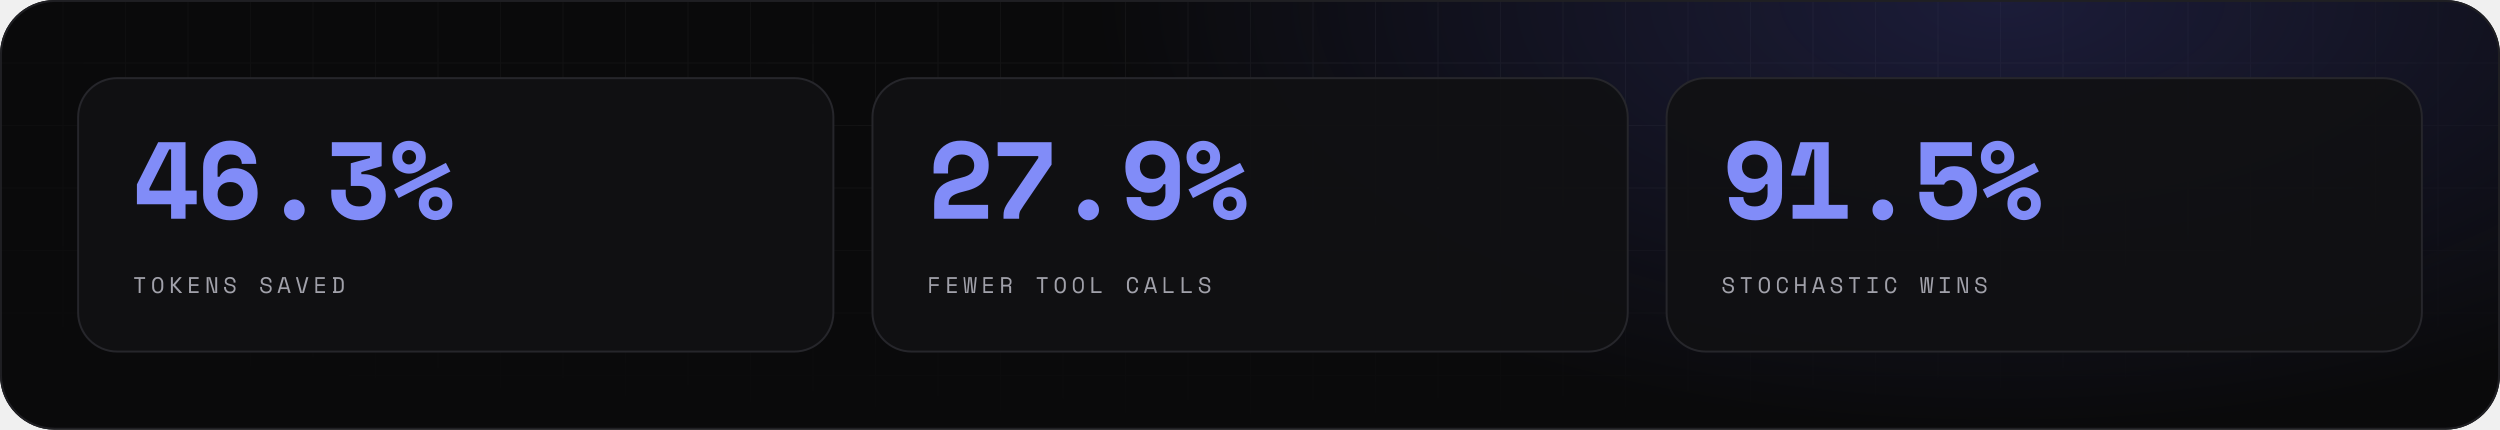
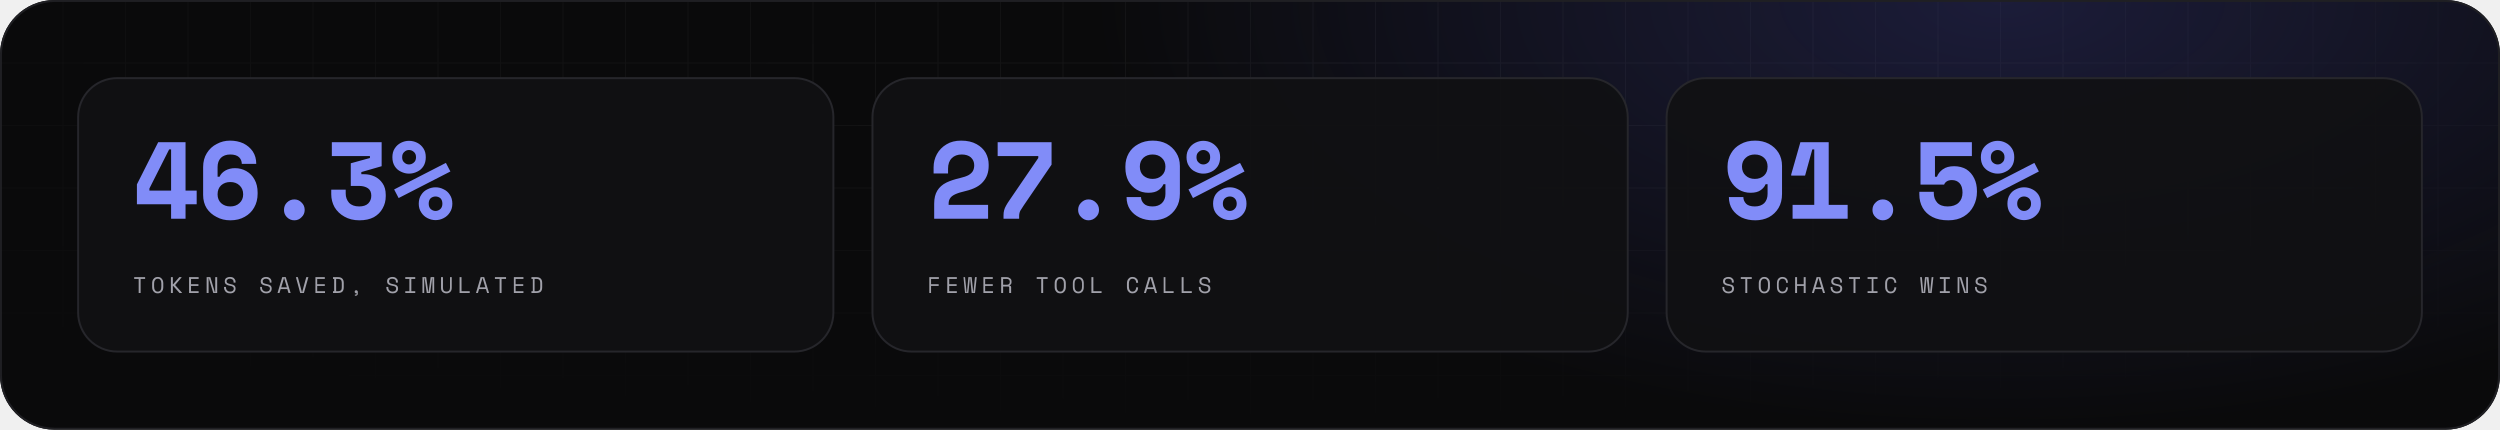
- <svg xmlns="http://www.w3.org/2000/svg" viewBox="0 0 1280 220" width="1280" height="220" role="img" aria-label="46.3% TOKENS SAVED. 27.9% FEWER TOOL CALLS. 91.5% STOCHASTIC WINS">
+ <svg xmlns="http://www.w3.org/2000/svg" viewBox="0 0 1280 220" width="1280" height="220" role="img" aria-label="46.3% TOKENS SAVED, SIMULATED. 27.9% FEWER TOOL CALLS. 91.5% STOCHASTIC WINS">
  <defs>
    <radialGradient id="vmp-bench-d-g">
      <stop offset="0" stop-color="#6366f1" stop-opacity="0.2" />
      <stop offset="1" stop-color="#6366f1" stop-opacity="0" />
    </radialGradient>
    <pattern id="vmp-bench-d-grid" width="32" height="32" patternUnits="userSpaceOnUse">
      <path d="M32 0H0V32" fill="none" stroke="#ffffff" stroke-opacity="0.045" stroke-width="1" />
    </pattern>
    <radialGradient id="vmp-bench-d-fade" cx="0.5" cy="0.2" r="0.8">
      <stop offset="0" stop-color="#fff" />
      <stop offset="1" stop-color="#fff" stop-opacity="0" />
    </radialGradient>
    <mask id="vmp-bench-d-m">
      <rect width="1280" height="220" fill="url(#vmp-bench-d-fade)" />
    </mask>
    <clipPath id="vmp-bench-d-clip">
      <rect width="1280" height="220" rx="28" />
    </clipPath>
  </defs>
  <g clip-path="url(#vmp-bench-d-clip)">
    <rect width="1280" height="220" fill="#0a0a0b" />
    <rect width="1280" height="220" fill="url(#vmp-bench-d-grid)" mask="url(#vmp-bench-d-m)" />
    <ellipse cx="1024" cy="0" rx="461" ry="220" fill="url(#vmp-bench-d-g)" />
  </g>
  <rect x="0.5" y="0.5" width="1279" height="219" rx="27.5" fill="none" stroke="#1f1f23" />
  <rect x="40.0" y="40" width="386.7" height="140" rx="20" fill="#111113" fill-opacity="0.92" stroke="#26262b" />
  <path fill="#818cf8" d="M87.6 112V104.6H70.1V94.4L81 72.8H95V97.6H100.7V104.6H95V112ZM76.5 97.6H87.6V76.5H86.6L76.5 96.5ZM117.9 112.8Q114 112.8 110.9 111.1Q107.7 109.5 105.8 106.6Q104 103.7 104 99.8V85.6Q104 81.4 105.9 78.4Q107.8 75.3 111 73.7Q114.1 72 117.8 72Q121.5 72 124.6 73.4Q127.6 74.9 129.4 77.5Q131.2 80.2 131.2 83.9H123.8Q123.8 81.9 122.4 80.5Q120.9 79.1 117.9 79.1Q114.9 79.1 113.1 80.8Q111.4 82.6 111.4 85.5V90.5H112.4Q113.3 88.5 115.4 87.3Q117.6 86.1 120.3 86.1Q123.5 86.1 126.1 87.6Q128.8 89.1 130.3 91.9Q131.9 94.7 131.9 98.6V99.2Q131.9 103.2 130.1 106.3Q128.4 109.3 125.3 111Q122.2 112.8 117.9 112.8ZM117.9 105.7Q120.8 105.7 122.6 104Q124.5 102.3 124.5 99.5Q124.5 96.6 122.6 94.9Q120.8 93.2 117.9 93.2Q115.1 93.2 113.2 94.9Q111.4 96.6 111.4 99.5Q111.4 102.3 113.2 104Q115.1 105.7 117.9 105.7ZM150.7 112.8Q148.5 112.8 146.9 111.2Q145.4 109.7 145.4 107.5Q145.4 105.2 146.9 103.7Q148.5 102.1 150.7 102.1Q152.9 102.1 154.4 103.7Q156 105.2 156 107.5Q156 109.7 154.4 111.2Q152.9 112.8 150.7 112.8ZM184 112.8Q179.6 112.8 176.3 110.9Q173.1 109.1 171.3 106.1Q169.6 103 169.6 99.5V97.1H177V99.1Q177 101.8 178.7 103.8Q180.5 105.7 183.9 105.7Q186.9 105.7 188.5 104.2Q190.1 102.6 190.1 100.2Q190.1 97.6 188.4 96.4Q186.6 95.2 184 95.2H179.6V83.6L189.4 80.9V79.9H169.9V72.8H195.4V85.1L185 88.1V89.2H186.4Q189.2 89.2 191.7 90.3Q194.3 91.5 195.9 93.9Q197.5 96.2 197.5 99.8V100.5Q197.5 103.9 195.9 106.7Q194.4 109.5 191.4 111.2Q188.4 112.8 184 112.8ZM209.4 88.9Q207.3 88.9 205.3 87.9Q203.3 87 202.1 85.1Q200.9 83.2 200.9 80.5Q200.9 77.8 202.1 76Q203.3 74.1 205.3 73.1Q207.3 72.1 209.4 72.1Q211.6 72.1 213.6 73.1Q215.6 74.1 216.8 76Q218 77.8 218 80.5Q218 83.2 216.8 85.1Q215.6 87 213.6 87.9Q211.6 88.9 209.4 88.9ZM209.4 84.2Q210.8 84.2 211.9 83.2Q213 82.3 213 80.5Q213 78.7 211.9 77.8Q210.8 76.8 209.4 76.8Q208 76.8 207 77.8Q205.9 78.7 205.9 80.5Q205.9 82.3 207 83.2Q208 84.2 209.4 84.2ZM204.1 101.4 201.8 97 228.3 83.4 230.6 87.8ZM223 112.7Q220.9 112.7 218.9 111.7Q216.9 110.7 215.7 108.8Q214.4 106.9 214.4 104.3Q214.4 101.6 215.7 99.7Q216.9 97.8 218.9 96.9Q220.9 95.9 223 95.9Q225.2 95.9 227.1 96.9Q229.1 97.8 230.3 99.7Q231.6 101.6 231.6 104.3Q231.6 106.9 230.3 108.8Q229.1 110.7 227.1 111.7Q225.2 112.7 223 112.7ZM223 108Q224.4 108 225.5 107Q226.5 106 226.5 104.3Q226.5 102.5 225.5 101.5Q224.4 100.6 223 100.6Q221.6 100.6 220.5 101.5Q219.5 102.5 219.5 104.3Q219.5 106 220.5 107Q221.6 108 223 108Z" />
-   <path fill="#a1a1aa" d="M71 150V142.8H68.7V141.9H74.3V142.8H72V150ZM80.8 150.2Q79.4 150.2 78.7 149.3Q77.9 148.5 77.9 146.9V145.1Q77.9 143.5 78.7 142.7Q79.4 141.8 80.8 141.8Q82.1 141.8 82.8 142.7Q83.6 143.5 83.6 145.1V146.9Q83.6 148.5 82.8 149.3Q82.1 150.2 80.8 150.2ZM80.8 149.3Q81.7 149.3 82.2 148.6Q82.6 148 82.6 146.8V145.1Q82.6 144 82.2 143.4Q81.7 142.7 80.8 142.7Q79.8 142.7 79.4 143.4Q78.9 144 78.9 145.1V146.8Q78.9 148 79.4 148.6Q79.8 149.3 80.8 149.3ZM87.5 150V141.9H88.5V145.5H88.7L91.8 141.9H93V142L89.7 145.9V146L93.2 149.9V150H91.9L88.7 146.4H88.5V150ZM96.8 150V141.9H101.7V142.8H97.8V145.5H101.6V146.4H97.8V149.1H101.7V150ZM105.8 150V141.9H107.7L110 149.6H110.2V141.9H111.2V150H109.2L106.9 142.4H106.8V150ZM117.9 150.2Q116.8 150.2 116.1 149.8Q115.4 149.4 115.1 148.7Q114.7 148.1 114.7 147.2V146.9H115.7V147.1Q115.7 148.2 116.3 148.7Q116.8 149.3 117.9 149.3Q118.8 149.3 119.2 148.9Q119.7 148.5 119.7 147.8V147.7Q119.7 147.1 119.2 146.8Q118.7 146.4 117.7 146.3Q116.5 146.1 115.8 145.6Q115.1 145.1 115.1 144.1V143.9Q115.1 143.3 115.4 142.8Q115.7 142.3 116.3 142.1Q116.9 141.8 117.7 141.8Q118.6 141.8 119.3 142.1Q119.9 142.5 120.2 143Q120.6 143.5 120.6 144.2V144.7H119.6V144.3Q119.6 143.7 119.3 143.4Q119.1 143 118.6 142.9Q118.2 142.7 117.7 142.7Q117.3 142.7 116.9 142.8Q116.5 143 116.3 143.3Q116 143.5 116 144V144Q116 144.7 116.6 145Q117.1 145.3 118.2 145.5Q119.4 145.7 120 146.2Q120.6 146.8 120.6 147.7V147.8Q120.6 148.9 119.9 149.5Q119.2 150.2 117.9 150.2ZM136.3 150.2Q135.3 150.2 134.6 149.8Q133.9 149.4 133.5 148.7Q133.2 148.1 133.2 147.2V146.9H134.1V147.1Q134.1 148.2 134.7 148.7Q135.3 149.3 136.3 149.3Q137.2 149.3 137.7 148.9Q138.2 148.5 138.2 147.8V147.7Q138.2 147.1 137.7 146.8Q137.2 146.4 136.2 146.3Q135 146.1 134.2 145.6Q133.5 145.1 133.5 144.1V143.9Q133.5 143.3 133.9 142.8Q134.2 142.3 134.8 142.1Q135.4 141.8 136.2 141.8Q137.1 141.8 137.7 142.1Q138.4 142.5 138.7 143Q139 143.5 139 144.2V144.7H138.1V144.3Q138.1 143.7 137.8 143.4Q137.6 143 137.1 142.9Q136.7 142.7 136.2 142.7Q135.7 142.7 135.4 142.8Q135 143 134.7 143.3Q134.5 143.5 134.5 144V144Q134.5 144.7 135 145Q135.6 145.3 136.7 145.5Q137.9 145.7 138.5 146.2Q139.1 146.8 139.1 147.7V147.8Q139.1 148.9 138.4 149.5Q137.7 150.2 136.3 150.2ZM142.1 150 144.5 141.9H146.3L148.8 150H147.7L147.1 148H143.7L143.1 150ZM144 147.1H146.9L145.5 142.4H145.4ZM153.7 150 151.5 141.9H152.5L154.6 149.6H154.7L156.8 141.9H157.9L155.6 150ZM161.5 150V141.9H166.3V142.8H162.4V145.5H166.3V146.4H162.4V149.1H166.4V150ZM170.5 150V149.1H171.1V142.8H170.5V141.9H173.1Q174.6 141.9 175.3 142.7Q176 143.4 176 144.9V147Q176 148.6 175.3 149.3Q174.6 150 173.1 150ZM172.1 149.1H173Q173.7 149.1 174.1 148.9Q174.6 148.7 174.8 148.3Q175 147.8 175 146.9V145Q175 144.2 174.8 143.7Q174.6 143.2 174.1 143Q173.7 142.8 173 142.8H172.1Z" />
+   <path fill="#a1a1aa" d="M71 150V142.8H68.7V141.9H74.3V142.8H72V150ZM80.8 150.2Q79.4 150.2 78.7 149.3Q77.9 148.5 77.9 146.9V145.1Q77.9 143.5 78.7 142.7Q79.4 141.8 80.8 141.8Q82.1 141.8 82.8 142.7Q83.6 143.5 83.6 145.1V146.9Q83.6 148.5 82.8 149.3Q82.1 150.2 80.8 150.2ZM80.8 149.3Q81.7 149.3 82.2 148.6Q82.6 148 82.6 146.8V145.1Q82.6 144 82.2 143.4Q81.7 142.7 80.8 142.7Q79.8 142.7 79.4 143.4Q78.9 144 78.9 145.1V146.8Q78.9 148 79.4 148.6Q79.8 149.3 80.8 149.3ZM87.5 150V141.9H88.5V145.5H88.7L91.8 141.9H93V142L89.7 145.9V146L93.2 149.9V150H91.9L88.7 146.4H88.5V150ZM96.8 150V141.9H101.7V142.8H97.8V145.5H101.6V146.4H97.8V149.1H101.7V150ZM105.8 150V141.9H107.7L110 149.6H110.2V141.9H111.2V150H109.2L106.9 142.4H106.8V150ZM117.9 150.2Q116.8 150.2 116.1 149.8Q115.4 149.4 115.1 148.7Q114.7 148.1 114.7 147.2V146.9H115.7V147.1Q115.7 148.2 116.3 148.7Q116.8 149.3 117.9 149.3Q118.8 149.3 119.2 148.9Q119.7 148.5 119.7 147.8V147.7Q119.7 147.1 119.2 146.8Q118.7 146.4 117.7 146.3Q116.5 146.1 115.8 145.6Q115.1 145.1 115.1 144.1V143.9Q115.1 143.3 115.4 142.8Q115.7 142.3 116.3 142.1Q116.9 141.8 117.7 141.8Q118.6 141.8 119.3 142.1Q119.9 142.5 120.2 143Q120.6 143.5 120.6 144.2V144.7H119.6V144.3Q119.6 143.7 119.3 143.4Q119.1 143 118.6 142.9Q118.2 142.7 117.7 142.7Q117.3 142.7 116.9 142.8Q116.5 143 116.3 143.3Q116 143.5 116 144V144Q116 144.7 116.6 145Q117.1 145.3 118.2 145.5Q119.4 145.7 120 146.2Q120.6 146.8 120.6 147.7V147.8Q120.6 148.9 119.9 149.5Q119.2 150.2 117.9 150.2ZM136.3 150.2Q135.3 150.2 134.6 149.8Q133.9 149.4 133.5 148.7Q133.2 148.1 133.2 147.2V146.9H134.1V147.1Q134.1 148.2 134.7 148.7Q135.3 149.3 136.3 149.3Q137.2 149.3 137.7 148.9Q138.2 148.5 138.2 147.8V147.7Q138.2 147.1 137.7 146.8Q137.2 146.4 136.2 146.3Q135 146.1 134.2 145.6Q133.5 145.1 133.5 144.1V143.9Q133.5 143.3 133.9 142.8Q134.2 142.3 134.8 142.1Q135.4 141.8 136.2 141.8Q137.1 141.8 137.7 142.1Q138.4 142.5 138.7 143Q139 143.5 139 144.2V144.7H138.1V144.3Q138.1 143.7 137.8 143.4Q137.6 143 137.1 142.9Q136.7 142.7 136.2 142.7Q135.7 142.7 135.4 142.8Q135 143 134.7 143.3Q134.5 143.5 134.5 144V144Q134.5 144.7 135 145Q135.6 145.3 136.7 145.5Q137.9 145.7 138.5 146.2Q139.1 146.8 139.1 147.7V147.8Q139.1 148.9 138.4 149.5Q137.7 150.2 136.3 150.2ZM142.1 150 144.5 141.9H146.3L148.8 150H147.7L147.1 148H143.7L143.1 150ZM144 147.1H146.9L145.5 142.4H145.4ZM153.7 150 151.5 141.9H152.5L154.6 149.6H154.7L156.8 141.9H157.9L155.6 150ZM161.5 150V141.9H166.3V142.8H162.4V145.5H166.3V146.4H162.4V149.1H166.4V150ZM170.5 150V149.1H171.1V142.8H170.5V141.9H173.1Q174.6 141.9 175.3 142.7Q176 143.4 176 144.9V147Q176 148.6 175.3 149.3Q174.6 150 173.1 150ZM172.1 149.1H173Q173.7 149.1 174.1 148.9Q174.6 148.7 174.8 148.3Q175 147.8 175 146.9V145Q175 144.2 174.8 143.7Q174.6 143.2 174.1 143Q173.7 142.8 173 142.8H172.1ZM181.7 151.4V150.8H182.2Q182.6 150.8 182.6 150.4V150.1Q182.5 150.2 182.4 150.2Q182 150.2 181.8 149.9Q181.6 149.7 181.6 149.4Q181.6 149 181.8 148.8Q182.1 148.6 182.4 148.6Q182.7 148.6 182.9 148.8Q183.2 149 183.2 149.4V150.5Q183.2 150.9 182.9 151.1Q182.7 151.4 182.3 151.4ZM201 150.2Q200 150.2 199.3 149.8Q198.6 149.4 198.2 148.7Q197.8 148.1 197.8 147.2V146.9H198.8V147.1Q198.8 148.2 199.4 148.7Q200 149.3 201 149.3Q201.9 149.3 202.4 148.9Q202.8 148.5 202.8 147.8V147.7Q202.8 147.1 202.4 146.8Q201.9 146.4 200.8 146.3Q199.6 146.1 198.9 145.6Q198.2 145.1 198.2 144.1V143.9Q198.2 143.3 198.5 142.8Q198.9 142.3 199.5 142.1Q200.1 141.8 200.9 141.8Q201.8 141.8 202.4 142.1Q203 142.5 203.4 143Q203.7 143.5 203.7 144.2V144.7H202.7V144.3Q202.7 143.7 202.5 143.4Q202.2 143 201.8 142.9Q201.3 142.7 200.8 142.7Q200.4 142.7 200 142.8Q199.6 143 199.4 143.3Q199.2 143.5 199.2 144V144Q199.2 144.7 199.7 145Q200.2 145.3 201.3 145.5Q202.6 145.7 203.2 146.2Q203.8 146.8 203.8 147.7V147.8Q203.8 148.9 203.1 149.5Q202.4 150.2 201 150.2ZM207.5 150V149.1H209.6V142.8H207.5V141.9H212.6V142.8H210.6V149.1H212.6V150ZM216.3 150V141.9H218.2L219.3 149.6H219.4L220.5 141.9H222.3V150H221.4V142.4H221.3L220.2 150H218.5L217.4 142.4H217.2V150ZM228.6 150.2Q227.3 150.2 226.5 149.4Q225.8 148.7 225.8 147.3V141.9H226.8V147.3Q226.8 148.3 227.2 148.8Q227.7 149.3 228.6 149.3Q229.5 149.3 229.9 148.8Q230.4 148.3 230.4 147.3V141.9H231.3V147.3Q231.3 148.7 230.6 149.4Q229.8 150.2 228.6 150.2ZM235.3 150V141.9H236.3V149.1H240.5V150ZM243.7 150 246.1 141.9H247.9L250.4 150H249.4L248.8 148H245.3L244.7 150ZM245.6 147.1H248.5L247.1 142.4H247ZM255.8 150V142.8H253.4V141.9H259.1V142.8H256.8V150ZM263.1 150V141.9H268V142.8H264V145.5H267.9V146.4H264V149.1H268V150ZM272.1 150V149.1H272.8V142.8H272.1V141.9H274.7Q276.2 141.9 276.9 142.7Q277.6 143.4 277.6 144.9V147Q277.6 148.6 276.9 149.3Q276.2 150 274.7 150ZM273.7 149.1H274.6Q275.3 149.1 275.7 148.9Q276.2 148.7 276.4 148.3Q276.6 147.8 276.6 146.9V145Q276.6 144.2 276.4 143.7Q276.2 143.2 275.7 143Q275.3 142.8 274.6 142.8H273.7Z" />
  <rect x="446.7" y="40" width="386.7" height="140" rx="20" fill="#111113" fill-opacity="0.92" stroke="#26262b" />
  <path fill="#818cf8" d="M478.3 112V104.3Q478.3 100.2 479.9 97.6Q481.5 95 484.5 93.5Q487.4 92.1 491.4 91.2Q494.4 90.5 496 89.6Q497.6 88.6 498.2 87.4Q498.8 86.2 498.8 84.6Q498.8 82.2 497.1 80.6Q495.4 79.1 492.4 79.1Q489.2 79.1 487.3 81Q485.4 82.9 485.4 86.4V88.8H478V85.7Q478 82 479.7 78.9Q481.4 75.8 484.6 73.9Q487.7 72 492.1 72Q496.8 72 500 73.8Q503.1 75.5 504.7 78.3Q506.2 81.1 506.2 84.2V84.9Q506.2 89.8 503.4 93Q500.7 96.3 494.4 97.8Q490.9 98.6 489 99.5Q487.1 100.4 486.4 101.6Q485.7 102.7 485.7 104.3V104.9H505.9V112ZM513.8 112V110.3Q513.8 108.8 514.1 107.7Q514.4 106.5 515.1 105.3Q515.8 104 517 102.3L531.6 80.9V79.9H510.8V72.8H538.4V84.3L524.2 105.1Q523.1 106.7 522.4 107.9Q521.8 109.1 521.8 110.7V112ZM557.3 112.8Q555.2 112.8 553.6 111.2Q552 109.7 552 107.5Q552 105.2 553.6 103.7Q555.2 102.1 557.3 102.1Q559.5 102.1 561.1 103.7Q562.7 105.2 562.7 107.5Q562.7 109.7 561.1 111.2Q559.5 112.8 557.3 112.8ZM590.3 112.8Q586.5 112.8 583.5 111.4Q580.4 109.9 578.6 107.3Q576.8 104.6 576.8 100.9H584.2Q584.2 102.8 585.7 104.3Q587.1 105.7 590.1 105.7Q593.1 105.7 594.9 104Q596.7 102.2 596.7 99.3V94.3H595.7Q594.9 96.2 593.1 97.4Q591.3 98.7 588 98.7Q584.6 98.7 582 97.1Q579.3 95.5 577.7 92.6Q576.2 89.7 576.2 85.9V85.2Q576.2 81.5 577.9 78.5Q579.6 75.5 582.8 73.8Q586 72 590.2 72Q594.2 72 597.3 73.6Q600.4 75.3 602.2 78.2Q604.1 81.1 604.1 85V99.2Q604.1 103.5 602.2 106.5Q600.4 109.5 597.3 111.2Q594.2 112.8 590.3 112.8ZM590.1 91.6Q593 91.6 594.8 89.9Q596.7 88.2 596.7 85.3Q596.7 82.5 594.8 80.8Q593 79.1 590.1 79.1Q587.3 79.1 585.4 80.8Q583.6 82.5 583.6 85.3Q583.6 88.2 585.4 89.9Q587.3 91.6 590.1 91.6ZM616.1 88.9Q614 88.9 612 87.9Q610 87 608.8 85.1Q607.5 83.2 607.5 80.5Q607.5 77.8 608.8 76Q610 74.1 612 73.1Q614 72.1 616.1 72.1Q618.3 72.1 620.3 73.1Q622.2 74.1 623.5 76Q624.7 77.8 624.7 80.5Q624.7 83.2 623.5 85.1Q622.2 87 620.3 87.9Q618.3 88.9 616.1 88.9ZM616.1 84.2Q617.5 84.2 618.6 83.2Q619.6 82.3 619.6 80.5Q619.6 78.7 618.6 77.8Q617.5 76.8 616.1 76.8Q614.7 76.8 613.7 77.8Q612.6 78.7 612.6 80.5Q612.6 82.3 613.7 83.2Q614.7 84.2 616.1 84.2ZM610.8 101.4 608.5 97 634.9 83.4 637.2 87.8ZM629.7 112.7Q627.5 112.7 625.6 111.7Q623.6 110.7 622.3 108.8Q621.1 106.9 621.1 104.3Q621.1 101.6 622.3 99.7Q623.6 97.8 625.6 96.9Q627.5 95.9 629.7 95.9Q631.9 95.9 633.8 96.9Q635.8 97.8 637 99.7Q638.2 101.6 638.2 104.3Q638.2 106.9 637 108.8Q635.8 110.7 633.8 111.7Q631.9 112.7 629.7 112.7ZM629.7 108Q631.1 108 632.1 107Q633.2 106 633.2 104.3Q633.2 102.5 632.1 101.5Q631.1 100.6 629.7 100.6Q628.3 100.6 627.2 101.5Q626.1 102.5 626.1 104.3Q626.1 106 627.2 107Q628.3 108 629.7 108Z" />
  <path fill="#a1a1aa" d="M475.8 150V141.9H480.7V142.8H476.7V145.5H480.6V146.4H476.7V150ZM485 150V141.9H489.9V142.8H486V145.5H489.8V146.4H486V149.1H489.9V150ZM494.1 150 493.3 141.9H494.1L494.9 149.6H495.1L495.8 141.9H497.5L498.3 149.6H498.4L499.2 141.9H500.1L499.2 150H497.5L496.7 142.4H496.6L495.8 150ZM503.5 150V141.9H508.3V142.8H504.4V145.5H508.3V146.4H504.4V149.1H508.4V150ZM512.6 150V141.9H515.5Q516.3 141.9 516.8 142.3Q517.4 142.6 517.7 143.1Q517.9 143.5 517.9 144.1V144.5Q517.9 144.9 517.7 145.4Q517.4 145.8 516.9 146.1V146.2Q517.3 146.3 517.5 146.5Q517.7 146.7 517.7 147.1V150H516.7V147.3Q516.7 147 516.6 146.8Q516.4 146.7 516.1 146.7H513.6V150ZM513.6 145.8H515.4Q517 145.8 517 144.4V144.2Q517 143.6 516.6 143.2Q516.2 142.8 515.4 142.8H513.6ZM533.1 150V142.8H530.8V141.9H536.4V142.8H534.1V150ZM542.9 150.2Q541.5 150.2 540.8 149.3Q540 148.5 540 146.9V145.1Q540 143.5 540.8 142.7Q541.5 141.8 542.9 141.8Q544.2 141.8 544.9 142.7Q545.7 143.5 545.7 145.1V146.9Q545.7 148.5 544.9 149.3Q544.2 150.2 542.9 150.2ZM542.9 149.3Q543.8 149.3 544.2 148.6Q544.7 148 544.7 146.8V145.1Q544.7 144 544.2 143.4Q543.8 142.7 542.9 142.7Q541.9 142.7 541.5 143.4Q541 144 541 145.1V146.8Q541 148 541.5 148.6Q541.9 149.3 542.9 149.3ZM552.1 150.2Q550.8 150.2 550 149.3Q549.3 148.5 549.3 146.9V145.1Q549.3 143.5 550 142.7Q550.8 141.8 552.1 141.8Q553.4 141.8 554.2 142.7Q554.9 143.5 554.9 145.1V146.9Q554.9 148.5 554.2 149.3Q553.4 150.2 552.1 150.2ZM552.1 149.3Q553 149.3 553.5 148.6Q554 148 554 146.8V145.1Q554 144 553.5 143.4Q553 142.7 552.1 142.7Q551.2 142.7 550.7 143.4Q550.2 144 550.2 145.1V146.8Q550.2 148 550.7 148.6Q551.2 149.3 552.1 149.3ZM558.8 150V141.9H559.8V149.1H564V150ZM579.8 150.2Q578.5 150.2 577.8 149.3Q577 148.5 577 146.9V145.1Q577 143.5 577.8 142.7Q578.5 141.8 579.8 141.8Q580.8 141.8 581.4 142.2Q582 142.6 582.4 143.2Q582.7 143.9 582.7 144.7V144.8H581.7V144.7Q581.7 144.2 581.5 143.7Q581.3 143.3 580.9 143Q580.5 142.7 579.8 142.7Q578.9 142.7 578.5 143.4Q578 144 578 145.1V146.8Q578 148 578.5 148.6Q578.9 149.3 579.8 149.3Q580.5 149.3 580.9 149Q581.3 148.7 581.5 148.2Q581.7 147.8 581.7 147.2V147.1H582.7V147.2Q582.7 148.1 582.4 148.7Q582 149.4 581.4 149.8Q580.8 150.2 579.8 150.2ZM585.7 150 588.1 141.9H590L592.4 150H591.4L590.8 148H587.3L586.7 150ZM587.6 147.1H590.5L589.1 142.4H589ZM595.8 150V141.9H596.7V149.1H600.9V150ZM605 150V141.9H606V149.1H610.2V150ZM616.9 150.2Q615.9 150.2 615.2 149.8Q614.5 149.4 614.1 148.7Q613.8 148.1 613.8 147.2V146.9H614.7V147.1Q614.7 148.2 615.3 148.7Q615.9 149.3 616.9 149.3Q617.8 149.3 618.3 148.9Q618.7 148.5 618.7 147.8V147.7Q618.7 147.1 618.3 146.8Q617.8 146.4 616.7 146.3Q615.5 146.1 614.8 145.6Q614.1 145.1 614.1 144.1V143.9Q614.1 143.3 614.4 142.8Q614.8 142.3 615.4 142.1Q616 141.8 616.8 141.8Q617.7 141.8 618.3 142.1Q618.9 142.5 619.3 143Q619.6 143.5 619.6 144.2V144.7H618.7V144.3Q618.7 143.7 618.4 143.4Q618.1 143 617.7 142.9Q617.3 142.7 616.7 142.7Q616.3 142.7 615.9 142.8Q615.5 143 615.3 143.3Q615.1 143.5 615.1 144V144Q615.1 144.7 615.6 145Q616.1 145.3 617.2 145.5Q618.5 145.7 619.1 146.2Q619.7 146.8 619.7 147.7V147.8Q619.7 148.9 619 149.5Q618.3 150.2 616.9 150.2Z" />
  <rect x="853.3" y="40" width="386.7" height="140" rx="20" fill="#111113" fill-opacity="0.92" stroke="#26262b" />
  <path fill="#818cf8" d="M898.7 112.8Q894.9 112.8 891.8 111.4Q888.8 109.9 887 107.3Q885.2 104.6 885.2 100.9H892.6Q892.6 102.8 894 104.3Q895.4 105.7 898.5 105.7Q901.5 105.7 903.3 104Q905 102.2 905 99.3V94.3H904Q903.2 96.2 901.4 97.4Q899.6 98.7 896.3 98.7Q893 98.7 890.3 97.1Q887.7 95.5 886.1 92.6Q884.5 89.7 884.5 85.9V85.2Q884.5 81.5 886.3 78.5Q888 75.5 891.2 73.8Q894.3 72 898.6 72Q902.5 72 905.6 73.6Q908.8 75.3 910.6 78.2Q912.4 81.1 912.4 85V99.2Q912.4 103.5 910.6 106.5Q908.8 109.5 905.7 111.2Q902.6 112.8 898.7 112.8ZM898.5 91.6Q901.3 91.6 903.2 89.9Q905 88.2 905 85.3Q905 82.5 903.2 80.8Q901.3 79.1 898.5 79.1Q895.6 79.1 893.8 80.8Q891.9 82.5 891.9 85.3Q891.9 88.2 893.8 89.9Q895.6 91.6 898.5 91.6ZM917.8 112V104.9H928.9V76.5H927.9L924.2 89.9H917.1V89.3L921.8 72.8H936.3V104.9H946V112ZM964 112.8Q961.8 112.8 960.3 111.2Q958.7 109.7 958.7 107.5Q958.7 105.2 960.3 103.7Q961.8 102.1 964 102.1Q966.2 102.1 967.8 103.7Q969.3 105.2 969.3 107.5Q969.3 109.7 967.8 111.2Q966.2 112.8 964 112.8ZM997.5 112.8Q992.7 112.8 989.4 111.1Q986.1 109.4 984.4 106.4Q982.7 103.4 982.7 99.6V98.2H990.1V98.9Q990.1 101.8 991.9 103.8Q993.7 105.7 997.2 105.7Q1000.8 105.7 1002.8 103.8Q1004.8 101.9 1004.8 98.6Q1004.8 95.4 1003.3 93.8Q1001.8 92.2 999.4 92.2Q997.7 92.2 996.7 92.9Q995.7 93.6 995.4 94.5H983.3V72.8H1009.6V79.9H990.7V90.5H991.7Q992.5 88.3 994.7 86.7Q996.9 85.1 1000.5 85.1Q1004.1 85.1 1006.8 86.7Q1009.4 88.4 1010.8 91.3Q1012.2 94.1 1012.2 97.9V98.2Q1012.2 102.1 1010.5 105.4Q1008.8 108.8 1005.5 110.8Q1002.2 112.8 997.5 112.8ZM1022.8 88.9Q1020.7 88.9 1018.7 87.9Q1016.7 87 1015.4 85.1Q1014.2 83.2 1014.2 80.5Q1014.2 77.8 1015.4 76Q1016.7 74.1 1018.7 73.1Q1020.7 72.1 1022.8 72.1Q1025 72.1 1026.9 73.1Q1028.9 74.1 1030.1 76Q1031.3 77.8 1031.3 80.5Q1031.3 83.2 1030.1 85.1Q1028.9 87 1026.9 87.9Q1025 88.9 1022.8 88.9ZM1022.8 84.2Q1024.2 84.2 1025.2 83.2Q1026.3 82.3 1026.3 80.5Q1026.3 78.7 1025.2 77.8Q1024.2 76.8 1022.8 76.8Q1021.4 76.8 1020.3 77.8Q1019.3 78.7 1019.3 80.5Q1019.3 82.3 1020.3 83.2Q1021.4 84.2 1022.8 84.2ZM1017.5 101.4 1015.2 97 1041.6 83.4 1043.9 87.8ZM1036.3 112.7Q1034.2 112.7 1032.2 111.7Q1030.2 110.7 1029 108.8Q1027.8 106.9 1027.8 104.3Q1027.8 101.6 1029 99.7Q1030.2 97.8 1032.2 96.9Q1034.2 95.9 1036.3 95.9Q1038.5 95.9 1040.5 96.9Q1042.4 97.8 1043.7 99.7Q1044.9 101.6 1044.9 104.3Q1044.9 106.9 1043.7 108.8Q1042.4 110.7 1040.5 111.7Q1038.5 112.7 1036.3 112.7ZM1036.3 108Q1037.7 108 1038.8 107Q1039.9 106 1039.9 104.3Q1039.9 102.5 1038.8 101.5Q1037.7 100.6 1036.3 100.6Q1034.9 100.6 1033.9 101.5Q1032.8 102.5 1032.8 104.3Q1032.8 106 1033.9 107Q1034.9 108 1036.3 108Z" />
  <path fill="#a1a1aa" d="M885 150.2Q884 150.2 883.3 149.8Q882.6 149.4 882.2 148.7Q881.9 148.1 881.9 147.2V146.9H882.8V147.1Q882.8 148.2 883.4 148.7Q884 149.3 885 149.3Q885.9 149.3 886.4 148.9Q886.8 148.5 886.8 147.8V147.7Q886.8 147.1 886.4 146.8Q885.9 146.4 884.8 146.3Q883.6 146.1 882.9 145.6Q882.2 145.1 882.2 144.1V143.9Q882.2 143.3 882.5 142.8Q882.9 142.3 883.5 142.1Q884.1 141.8 884.9 141.8Q885.8 141.8 886.4 142.1Q887 142.5 887.4 143Q887.7 143.5 887.7 144.2V144.7H886.7V144.3Q886.7 143.7 886.5 143.4Q886.2 143 885.8 142.9Q885.3 142.7 884.8 142.7Q884.4 142.7 884 142.8Q883.6 143 883.4 143.3Q883.2 143.5 883.2 144V144Q883.2 144.7 883.7 145Q884.2 145.3 885.3 145.5Q886.6 145.7 887.2 146.2Q887.8 146.8 887.8 147.7V147.8Q887.8 148.9 887.1 149.5Q886.4 150.2 885 150.2ZM893.6 150V142.8H891.3V141.9H896.9V142.8H894.6V150ZM903.3 150.2Q902 150.2 901.3 149.3Q900.5 148.5 900.5 146.9V145.1Q900.5 143.5 901.3 142.7Q902 141.8 903.3 141.8Q904.7 141.8 905.4 142.7Q906.2 143.5 906.2 145.1V146.9Q906.2 148.5 905.4 149.3Q904.7 150.2 903.3 150.2ZM903.3 149.3Q904.3 149.3 904.7 148.6Q905.2 148 905.2 146.8V145.1Q905.2 144 904.7 143.4Q904.3 142.7 903.3 142.7Q902.4 142.7 901.9 143.4Q901.5 144 901.5 145.1V146.8Q901.5 148 901.9 148.6Q902.4 149.3 903.3 149.3ZM912.6 150.2Q911.3 150.2 910.5 149.3Q909.8 148.5 909.8 146.9V145.1Q909.8 143.5 910.5 142.7Q911.3 141.8 912.6 141.8Q913.5 141.8 914.2 142.2Q914.8 142.6 915.1 143.2Q915.4 143.9 915.4 144.7V144.8H914.5V144.7Q914.5 144.2 914.3 143.7Q914.1 143.3 913.7 143Q913.3 142.7 912.6 142.7Q911.7 142.7 911.2 143.4Q910.7 144 910.7 145.1V146.8Q910.7 148 911.2 148.6Q911.7 149.3 912.6 149.3Q913.3 149.3 913.7 149Q914.1 148.7 914.3 148.2Q914.5 147.8 914.5 147.2V147.1H915.4V147.2Q915.4 148.1 915.1 148.7Q914.8 149.4 914.2 149.8Q913.5 150.2 912.6 150.2ZM919.1 150V141.9H920.1V145.5H923.5V141.9H924.5V150H923.5V146.4H920.1V150ZM927.7 150 930.1 141.9H932L934.4 150H933.4L932.8 148H929.3L928.7 150ZM929.6 147.1H932.5L931.1 142.4H931ZM940.4 150.2Q939.4 150.2 938.7 149.8Q938 149.4 937.6 148.7Q937.3 148.1 937.3 147.2V146.9H938.2V147.1Q938.2 148.2 938.8 148.7Q939.4 149.3 940.4 149.3Q941.3 149.3 941.8 148.9Q942.2 148.5 942.2 147.8V147.7Q942.2 147.1 941.8 146.8Q941.3 146.4 940.3 146.3Q939.1 146.1 938.3 145.6Q937.6 145.1 937.6 144.1V143.9Q937.6 143.3 938 142.8Q938.3 142.3 938.9 142.1Q939.5 141.8 940.3 141.8Q941.2 141.8 941.8 142.1Q942.5 142.5 942.8 143Q943.1 143.5 943.1 144.2V144.7H942.2V144.3Q942.2 143.7 941.9 143.4Q941.6 143 941.2 142.9Q940.8 142.7 940.3 142.7Q939.8 142.7 939.4 142.8Q939.1 143 938.8 143.3Q938.6 143.5 938.6 144V144Q938.6 144.7 939.1 145Q939.7 145.3 940.8 145.5Q942 145.7 942.6 146.2Q943.2 146.8 943.2 147.7V147.8Q943.2 148.9 942.5 149.5Q941.8 150.2 940.4 150.2ZM949 150V142.8H946.7V141.9H952.3V142.8H950V150ZM956.2 150V149.1H958.3V142.8H956.2V141.9H961.3V142.8H959.2V149.1H961.3V150ZM968 150.2Q966.7 150.2 966 149.3Q965.2 148.5 965.2 146.9V145.1Q965.2 143.5 966 142.7Q966.7 141.8 968 141.8Q969 141.8 969.6 142.2Q970.2 142.6 970.5 143.2Q970.9 143.9 970.9 144.7V144.8H969.9V144.7Q969.9 144.2 969.7 143.7Q969.5 143.3 969.1 143Q968.7 142.7 968 142.7Q967.1 142.7 966.6 143.4Q966.2 144 966.2 145.1V146.8Q966.2 148 966.6 148.6Q967.1 149.3 968 149.3Q968.7 149.3 969.1 149Q969.5 148.7 969.7 148.2Q969.9 147.8 969.9 147.2V147.1H970.9V147.2Q970.9 148.1 970.5 148.7Q970.2 149.4 969.6 149.8Q969 150.2 968 150.2ZM983.9 150 983.1 141.9H984L984.7 149.6H984.9L985.6 141.9H987.4L988.1 149.6H988.2L989 141.9H989.9L989 150H987.3L986.5 142.4H986.4L985.7 150ZM993.2 150V149.1H995.2V142.8H993.2V141.9H998.3V142.8H996.2V149.1H998.3V150ZM1002.3 150V141.9H1004.2L1006.5 149.6H1006.7V141.9H1007.6V150H1005.7L1003.4 142.4H1003.2V150ZM1014.3 150.2Q1013.3 150.2 1012.6 149.8Q1011.9 149.4 1011.5 148.7Q1011.2 148.1 1011.2 147.2V146.9H1012.1V147.1Q1012.1 148.2 1012.7 148.7Q1013.3 149.3 1014.3 149.3Q1015.2 149.3 1015.7 148.9Q1016.2 148.5 1016.2 147.8V147.7Q1016.2 147.1 1015.7 146.8Q1015.2 146.4 1014.2 146.3Q1013 146.1 1012.2 145.6Q1011.5 145.1 1011.5 144.1V143.9Q1011.5 143.3 1011.9 142.8Q1012.2 142.3 1012.8 142.1Q1013.4 141.8 1014.2 141.8Q1015.1 141.8 1015.7 142.1Q1016.4 142.5 1016.7 143Q1017 143.5 1017 144.2V144.7H1016.1V144.3Q1016.1 143.7 1015.8 143.4Q1015.6 143 1015.1 142.9Q1014.7 142.7 1014.2 142.7Q1013.7 142.7 1013.4 142.8Q1013 143 1012.7 143.3Q1012.5 143.5 1012.5 144V144Q1012.5 144.7 1013 145Q1013.6 145.3 1014.7 145.5Q1015.9 145.7 1016.5 146.2Q1017.1 146.8 1017.1 147.7V147.8Q1017.1 148.9 1016.4 149.5Q1015.7 150.2 1014.3 150.2Z" />
</svg>
